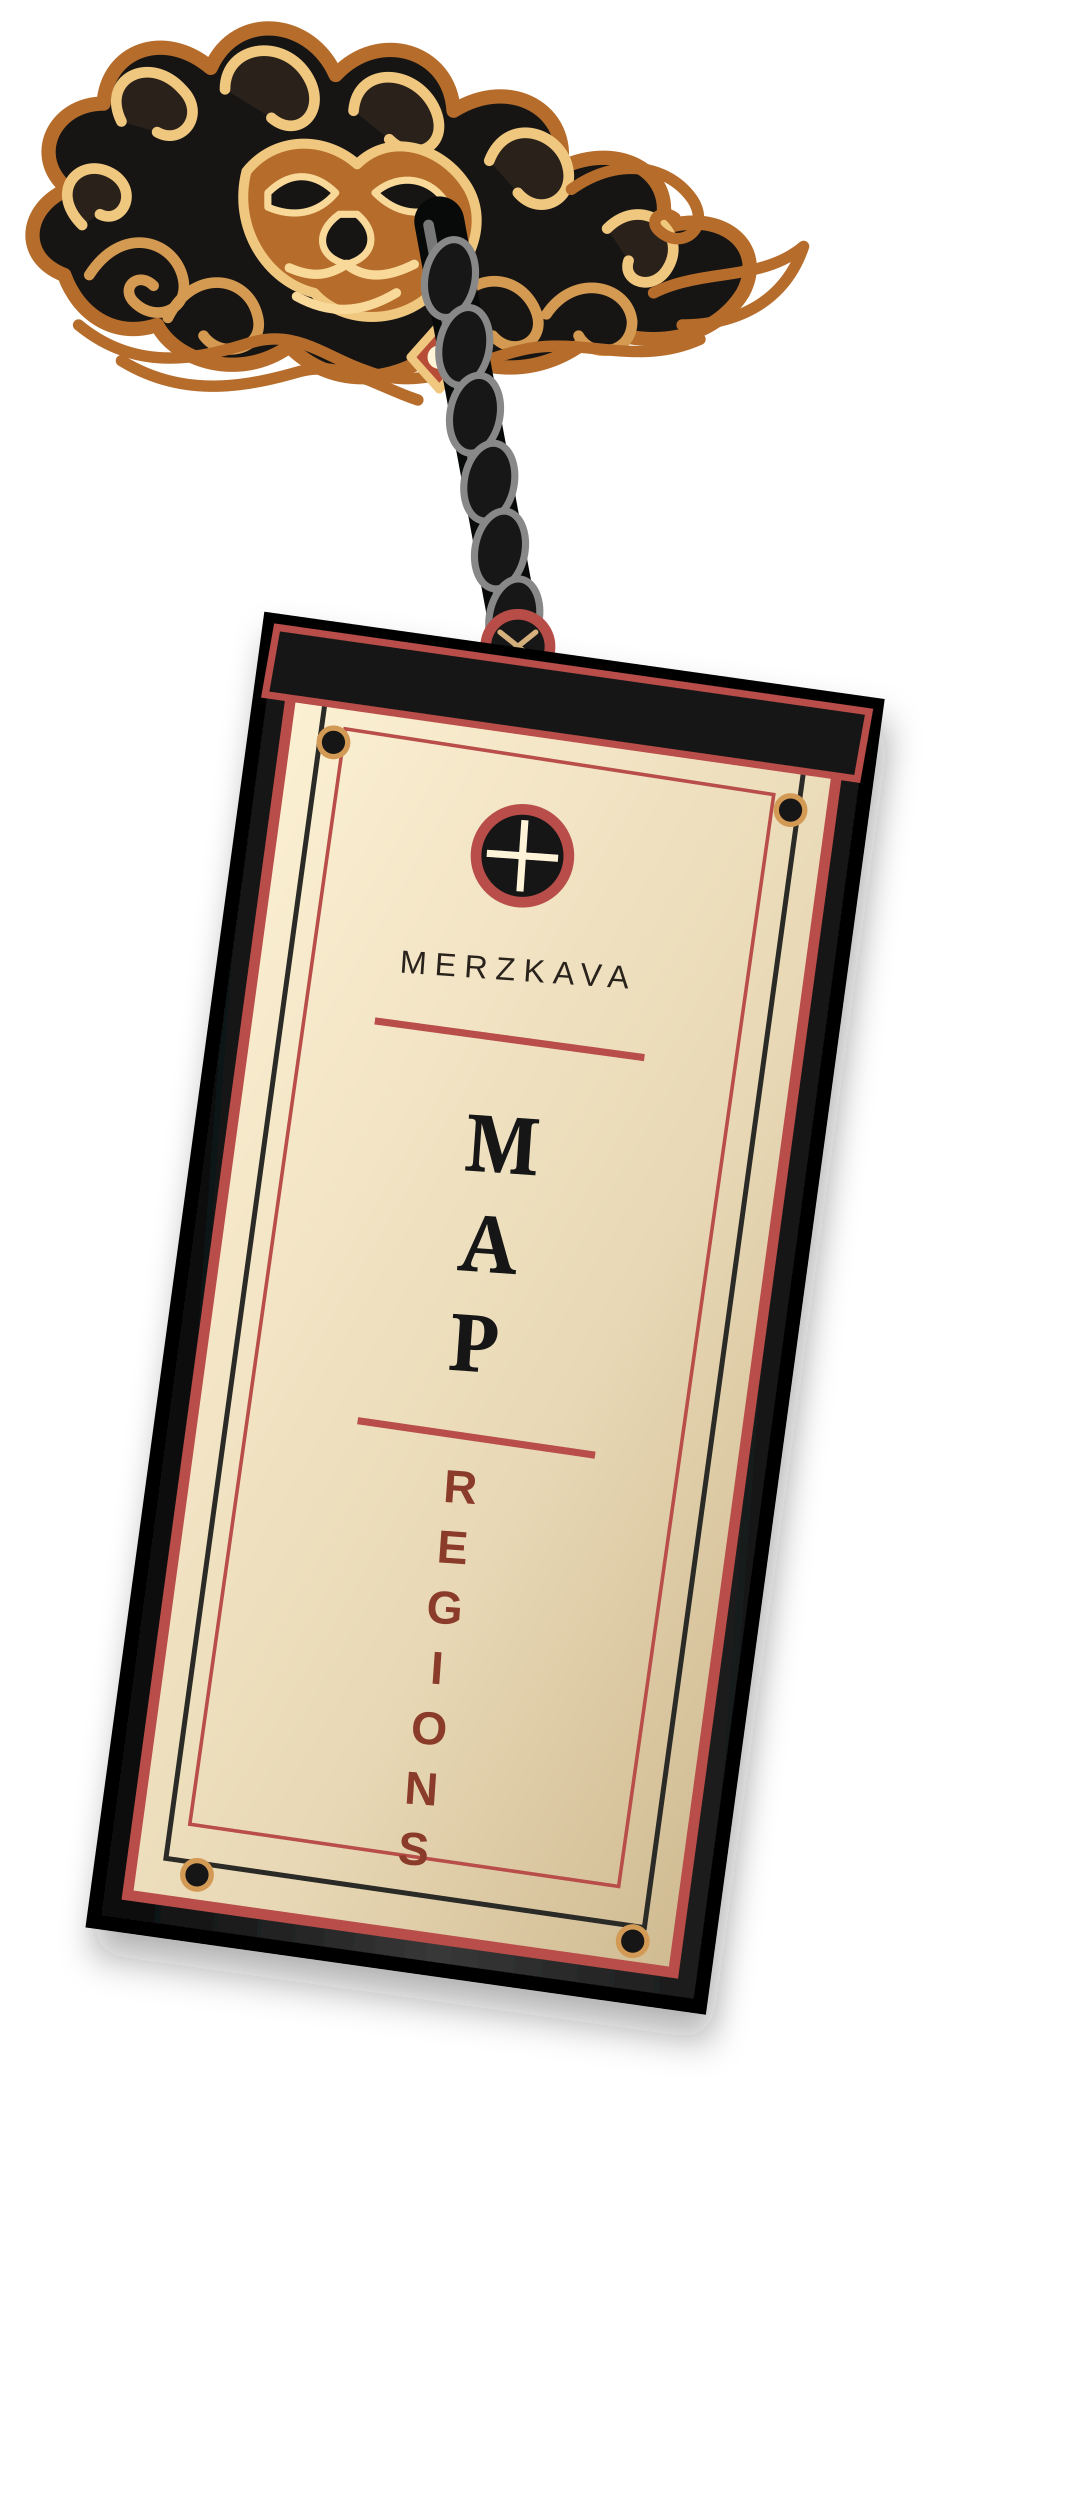
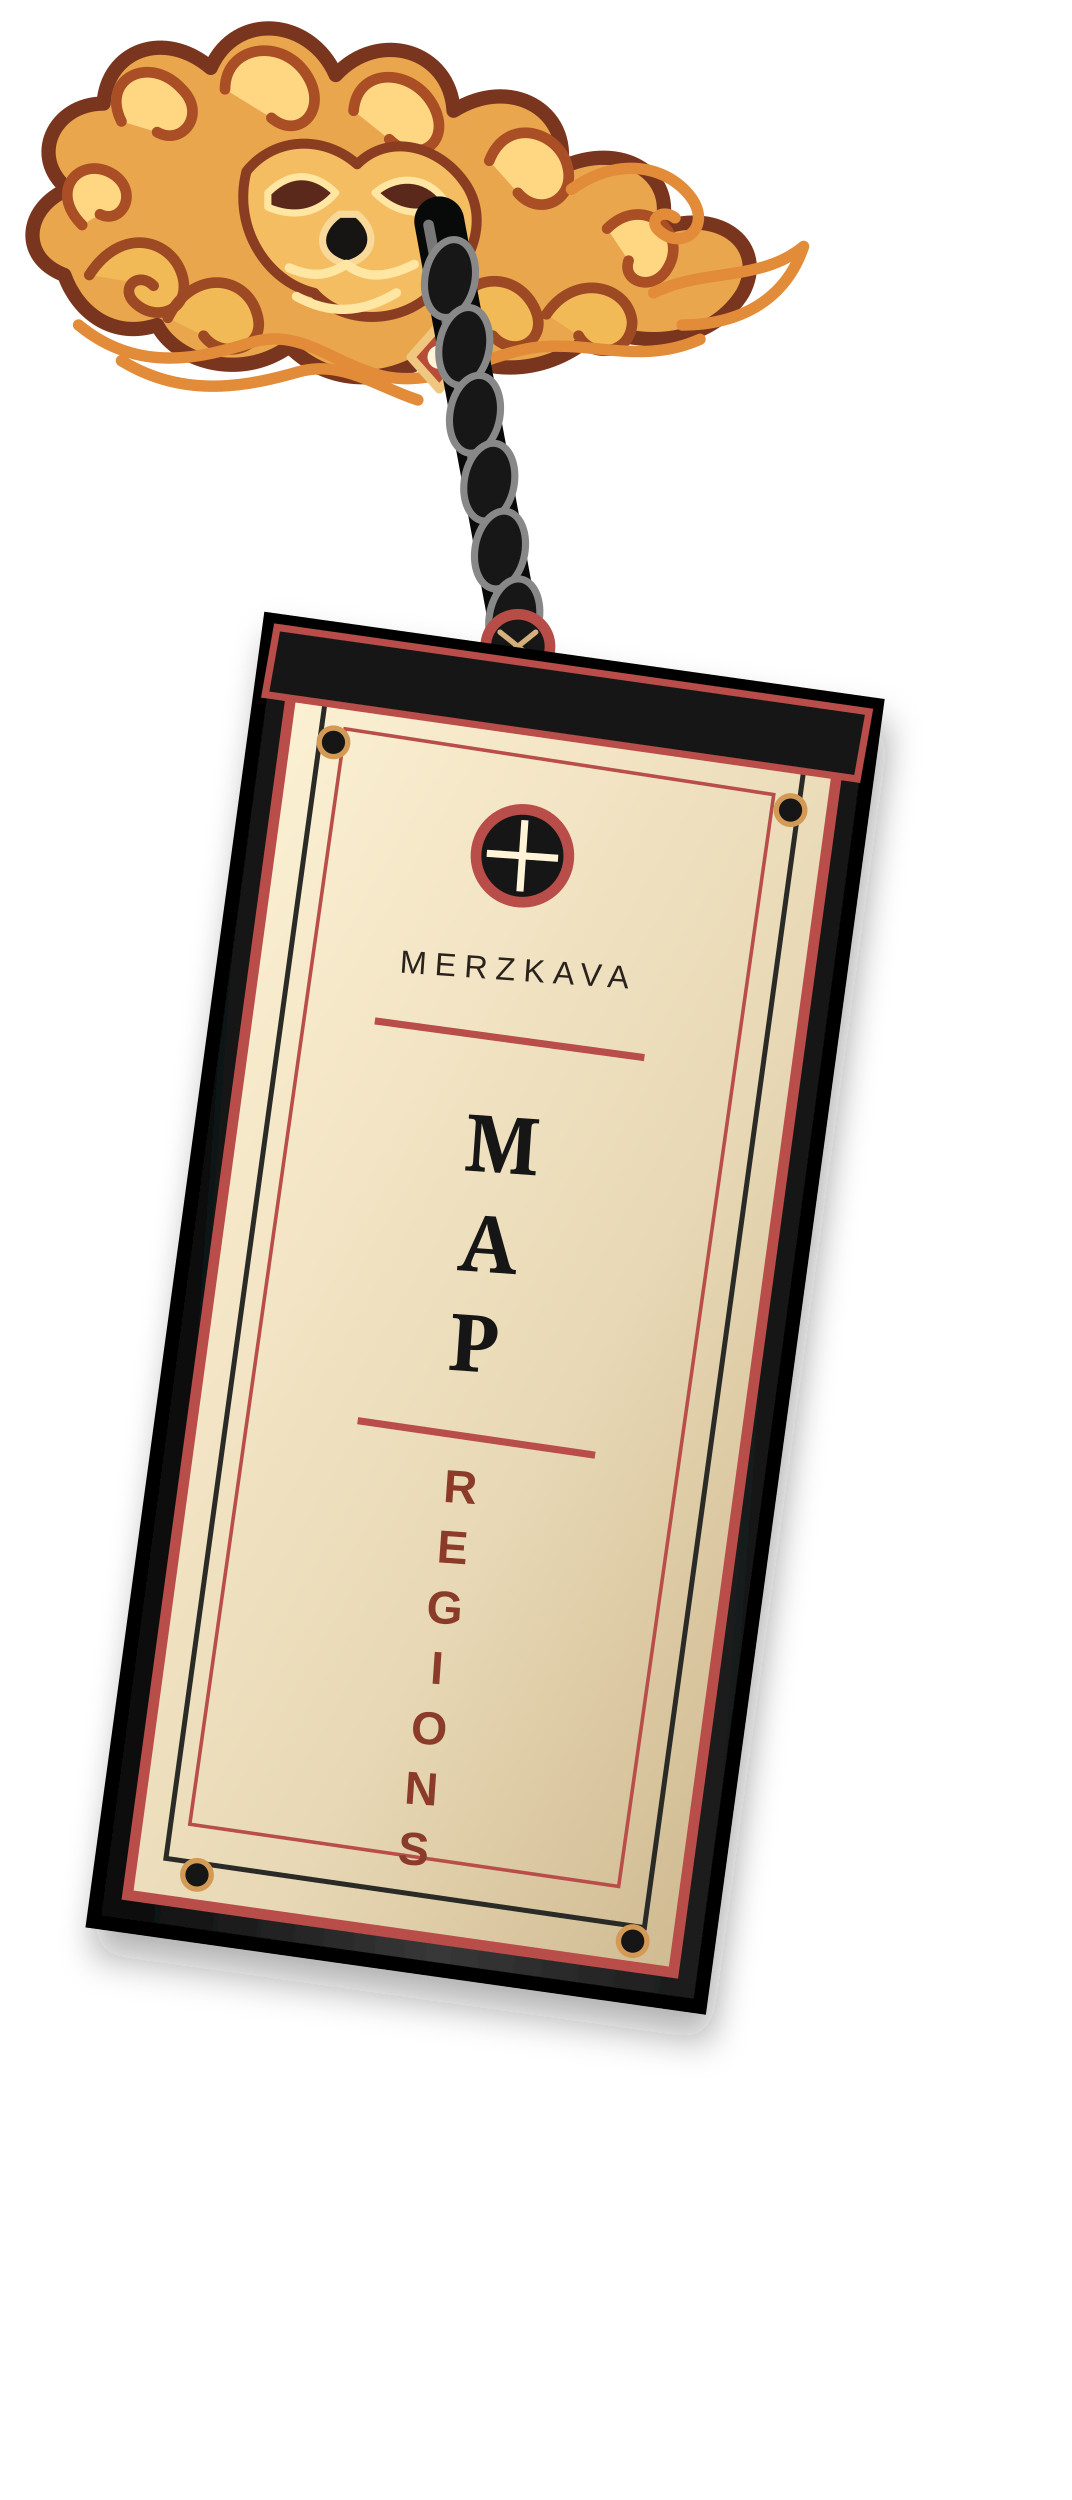
<svg xmlns="http://www.w3.org/2000/svg" width="300" height="700" viewBox="0 0 300 700" role="img" aria-labelledby="title">
  <defs>
    <linearGradient id="paper" x1="0" y1="0" x2="1" y2="1">
      <stop stop-color="#FFF4D8" />
      <stop offset=".6" stop-color="#E8D8B5" />
      <stop offset="1" stop-color="#CBB58B" />
    </linearGradient>
    <linearGradient id="iron" x1="0" y1="0" x2="1" y2="0">
      <stop stop-color="#080909" />
      <stop offset=".5" stop-color="#383838" />
      <stop offset="1" stop-color="#111212" />
    </linearGradient>
    <filter id="shadow" x="-30%" y="-20%" width="170%" height="160%">
      <feDropShadow dx="2" dy="7" stdDeviation="5" flood-color="#151515" flood-opacity=".34" />
    </filter>
  </defs>
  <g stroke-linecap="round" stroke-linejoin="round">
-     <path d="M18 77 C5 72 7 58 19 53 C8 44 15 29 29 29 C30 14 46 8 59 19  C66 3 87 5 94 21 C106 8 126 14 127 31 C143 21 160 31 157 47  C174 39 190 49 185 64 C202 58 215 69 208 82  C200 95 183 98 168 92 C155 105 137 106 124 97  C109 109 92 108 81 97 C67 107 49 101 44 91 C32 95 22 88 18 77 Z" fill="#171513" stroke="#B66D2C" stroke-width="4" />
-     <path d="M23 63 C13 53 23 43 32 49 C39 54 34 63 28 60  M34 34 C28 22 42 15 51 25 C58 32 51 41 44 37  M63 25 C63 12 81 10 87 23 C91 32 83 39 76 33  M99 31 C100 18 117 19 122 31 C126 41 116 46 109 39  M137 45 C142 32 157 37 159 47 C161 56 151 61 145 54  M170 64 C180 54 193 65 187 75 C183 82 174 79 176 73" fill="#29211A" stroke="#F0C77F" stroke-width="3" />
-     <path d="M69 48 C77 38 91 38 100 46 C109 37 123 41 130 51  C138 62 131 77 121 82 C112 91 96 91 88 82 C75 79 65 64 69 48 Z" fill="#B66D2C" stroke="#F0C77F" stroke-width="2.8" />
-     <path d="M75 54 C82 47 89 49 94 54 C89 60 82 61 75 58 Z  M105 54 C112 48 121 50 125 57 C118 61 111 60 105 54 Z" fill="#171513" stroke="#F8D99A" stroke-width="2" />
+     <path d="M18 77 C5 72 7 58 19 53 C8 44 15 29 29 29 C30 14 46 8 59 19  C66 3 87 5 94 21 C106 8 126 14 127 31 C143 21 160 31 157 47  C174 39 190 49 185 64 C202 58 215 69 208 82  C200 95 183 98 168 92 C155 105 137 106 124 97  C109 109 92 108 81 97 C67 107 49 101 44 91 C32 95 22 88 18 77 Z" fill="#E9A64D" stroke="#7A351F" stroke-width="4" />
+     <path d="M23 63 C13 53 23 43 32 49 C39 54 34 63 28 60  M34 34 C28 22 42 15 51 25 C58 32 51 41 44 37  M63 25 C63 12 81 10 87 23 C91 32 83 39 76 33  M99 31 C100 18 117 19 122 31 C126 41 116 46 109 39  M137 45 C142 32 157 37 159 47 C161 56 151 61 145 54  M170 64 C180 54 193 65 187 75 C183 82 174 79 176 73" fill="#FFD783" stroke="#A94E25" stroke-width="3" />
+     <path d="M69 48 C77 38 91 38 100 46 C109 37 123 41 130 51  C138 62 131 77 121 82 C112 91 96 91 88 82 C75 79 65 64 69 48 Z" fill="#F4BD61" stroke="#8B3D21" stroke-width="2.8" />
+     <path d="M75 54 C82 47 89 49 94 54 C89 60 82 61 75 58 Z  M105 54 C112 48 121 50 125 57 C118 61 111 60 105 54 Z" fill="#5A291C" stroke="#FFE6A3" stroke-width="2" />
    <path d="M95 60 C88 65 89 72 97 74 C105 72 106 65 100 60 Z" fill="#171513" stroke="#F8D99A" stroke-width="2" />
-     <path d="M81 75 C88 78 92 77 97 74 C102 78 108 78 116 74  M83 83 C92 88 101 88 111 82" fill="none" stroke="#F8D99A" stroke-width="2.6" />
-     <path d="M25 77 C34 63 48 67 51 77 C54 87 43 91 37 84 C34 80 39 76 43 80  M47 89 C54 75 69 77 72 88 C75 98 62 101 57 94  M126 91 C128 77 143 75 149 85 C155 95 144 101 138 94  M153 88 C161 76 176 80 177 90 C177 99 166 101 162 94" fill="#171513" stroke="#D49A52" stroke-width="3" />
-     <path d="M22 91 C39 105 57 100 70 96 C83 92 91 100 103 104  C118 110 133 101 146 98 C163 94 178 103 196 95  M34 101 C52 112 70 108 84 104 C96 101 105 108 117 112  M160 53 C174 43 188 47 194 56 C199 64 191 70 185 65  C181 62 185 58 189 61  M183 82 C197 75 213 79 225 69 C220 84 207 91 191 91" fill="none" stroke="#B66D2C" stroke-width="3.2" />
+     <path d="M81 75 C88 78 92 77 97 74 C102 78 108 78 116 74  M83 83 C92 88 101 88 111 82" fill="none" stroke="#FFE6A3" stroke-width="2.6" />
+     <path d="M25 77 C34 63 48 67 51 77 C54 87 43 91 37 84 C34 80 39 76 43 80  M47 89 C54 75 69 77 72 88 C75 98 62 101 57 94  M126 91 C128 77 143 75 149 85 C155 95 144 101 138 94  M153 88 C161 76 176 80 177 90 C177 99 166 101 162 94" fill="#F2B957" stroke="#9D4A24" stroke-width="3" />
+     <path d="M22 91 C39 105 57 100 70 96 C83 92 91 100 103 104  C118 110 133 101 146 98 C163 94 178 103 196 95  M34 101 C52 112 70 108 84 104 C96 101 105 108 117 112  M160 53 C174 43 188 47 194 56 C199 64 191 70 185 65  C181 62 185 58 189 61  M183 82 C197 75 213 79 225 69 C220 84 207 91 191 91" fill="none" stroke="#E28B39" stroke-width="3.2" />
    <path d="M123 91 l8 9 -8 9 -8 -9 Z" fill="#B84D37" stroke="#F0C77F" stroke-width="2.4" />
    <circle cx="123" cy="100" r="3.3" fill="#FFF4D8" />
  </g>
  <g stroke-linecap="round" stroke-linejoin="round">
    <path d="M123 62 L145 181" fill="none" stroke="#080909" stroke-width="14" />
    <path d="M120 63 L142 179" fill="none" stroke="#777" stroke-width="3" />
    <g fill="#171717" stroke="#888" stroke-width="2">
      <ellipse cx="126" cy="78" rx="7" ry="11" transform="rotate(10 126 78)" />
      <ellipse cx="130" cy="97" rx="7" ry="11" transform="rotate(10 130 97)" />
      <ellipse cx="133" cy="116" rx="7" ry="11" transform="rotate(10 133 116)" />
      <ellipse cx="137" cy="135" rx="7" ry="11" transform="rotate(10 137 135)" />
      <ellipse cx="140" cy="154" rx="7" ry="11" transform="rotate(10 140 154)" />
      <ellipse cx="144" cy="173" rx="7" ry="11" transform="rotate(10 144 173)" />
    </g>
    <circle cx="145" cy="181" r="9" fill="#171717" stroke="#B84D48" stroke-width="3" />
    <path d="M140 177 L150 185 M150 177 L140 185" stroke="#D7B27D" stroke-width="1.5" />
  </g>
  <g transform="rotate(4 145 430)" filter="url(#shadow)">
    <path d="M58 179 L229 191 L205 558 L34 546 Z" fill="url(#iron)" stroke="#050505" stroke-width="4" />
    <path d="M66 188 L220 199 L197 549 L43 538 Z" fill="url(#paper)" stroke="#B84D48" stroke-width="3" />
    <path d="M75 199 L210 209 L188 537 L53 527 Z" fill="none" stroke="#2A2925" stroke-width="1.4" />
    <path d="M81 208 L202 218 L180 526 L59 517 Z" fill="none" stroke="#B84D48" stroke-width="1" />
    <path d="M60 181 L227 193 L225 212 L58 200 Z" fill="#171717" stroke="#B84D48" stroke-width="2" />
    <circle cx="78" cy="212" r="4" fill="#151515" stroke="#D39A55" stroke-width="1.5" />
    <circle cx="207" cy="222" r="4" fill="#151515" stroke="#D39A55" stroke-width="1.5" />
    <circle cx="62" cy="531" r="4" fill="#151515" stroke="#D39A55" stroke-width="1.5" />
    <circle cx="185" cy="541" r="4" fill="#151515" stroke="#D39A55" stroke-width="1.5" />
    <circle cx="133" cy="240" r="13" fill="#171717" stroke="#B84D48" stroke-width="3" />
    <path d="M133 230 V250 M123 240 H143" stroke="#FFF4D8" stroke-width="2" />
    <text x="133" y="275" fill="#29231B" text-anchor="middle" font-family="Arial,sans-serif" font-size="9" letter-spacing="2.3">MERZKAVA</text>
    <path d="M95 289 L171 294" stroke="#B84D48" stroke-width="2" />
    <g fill="#171717" text-anchor="middle" font-family="Georgia,serif" font-size="22" font-weight="700">
      <text x="133" y="329">M</text>
      <text x="131" y="357">A</text>
      <text x="129" y="385">P</text>
    </g>
    <path d="M98 401 L165 406" stroke="#B84D48" stroke-width="2" />
    <g fill="#8B3B2B" text-anchor="middle" font-family="Arial,sans-serif" font-size="13" font-weight="700">
      <text x="128" y="422">R</text>
      <text x="127" y="439">E</text>
      <text x="126" y="456">G</text>
      <text x="125" y="473">I</text>
      <text x="124" y="490">O</text>
      <text x="123" y="507">N</text>
      <text x="122" y="524">S</text>
    </g>
  </g>
</svg>
